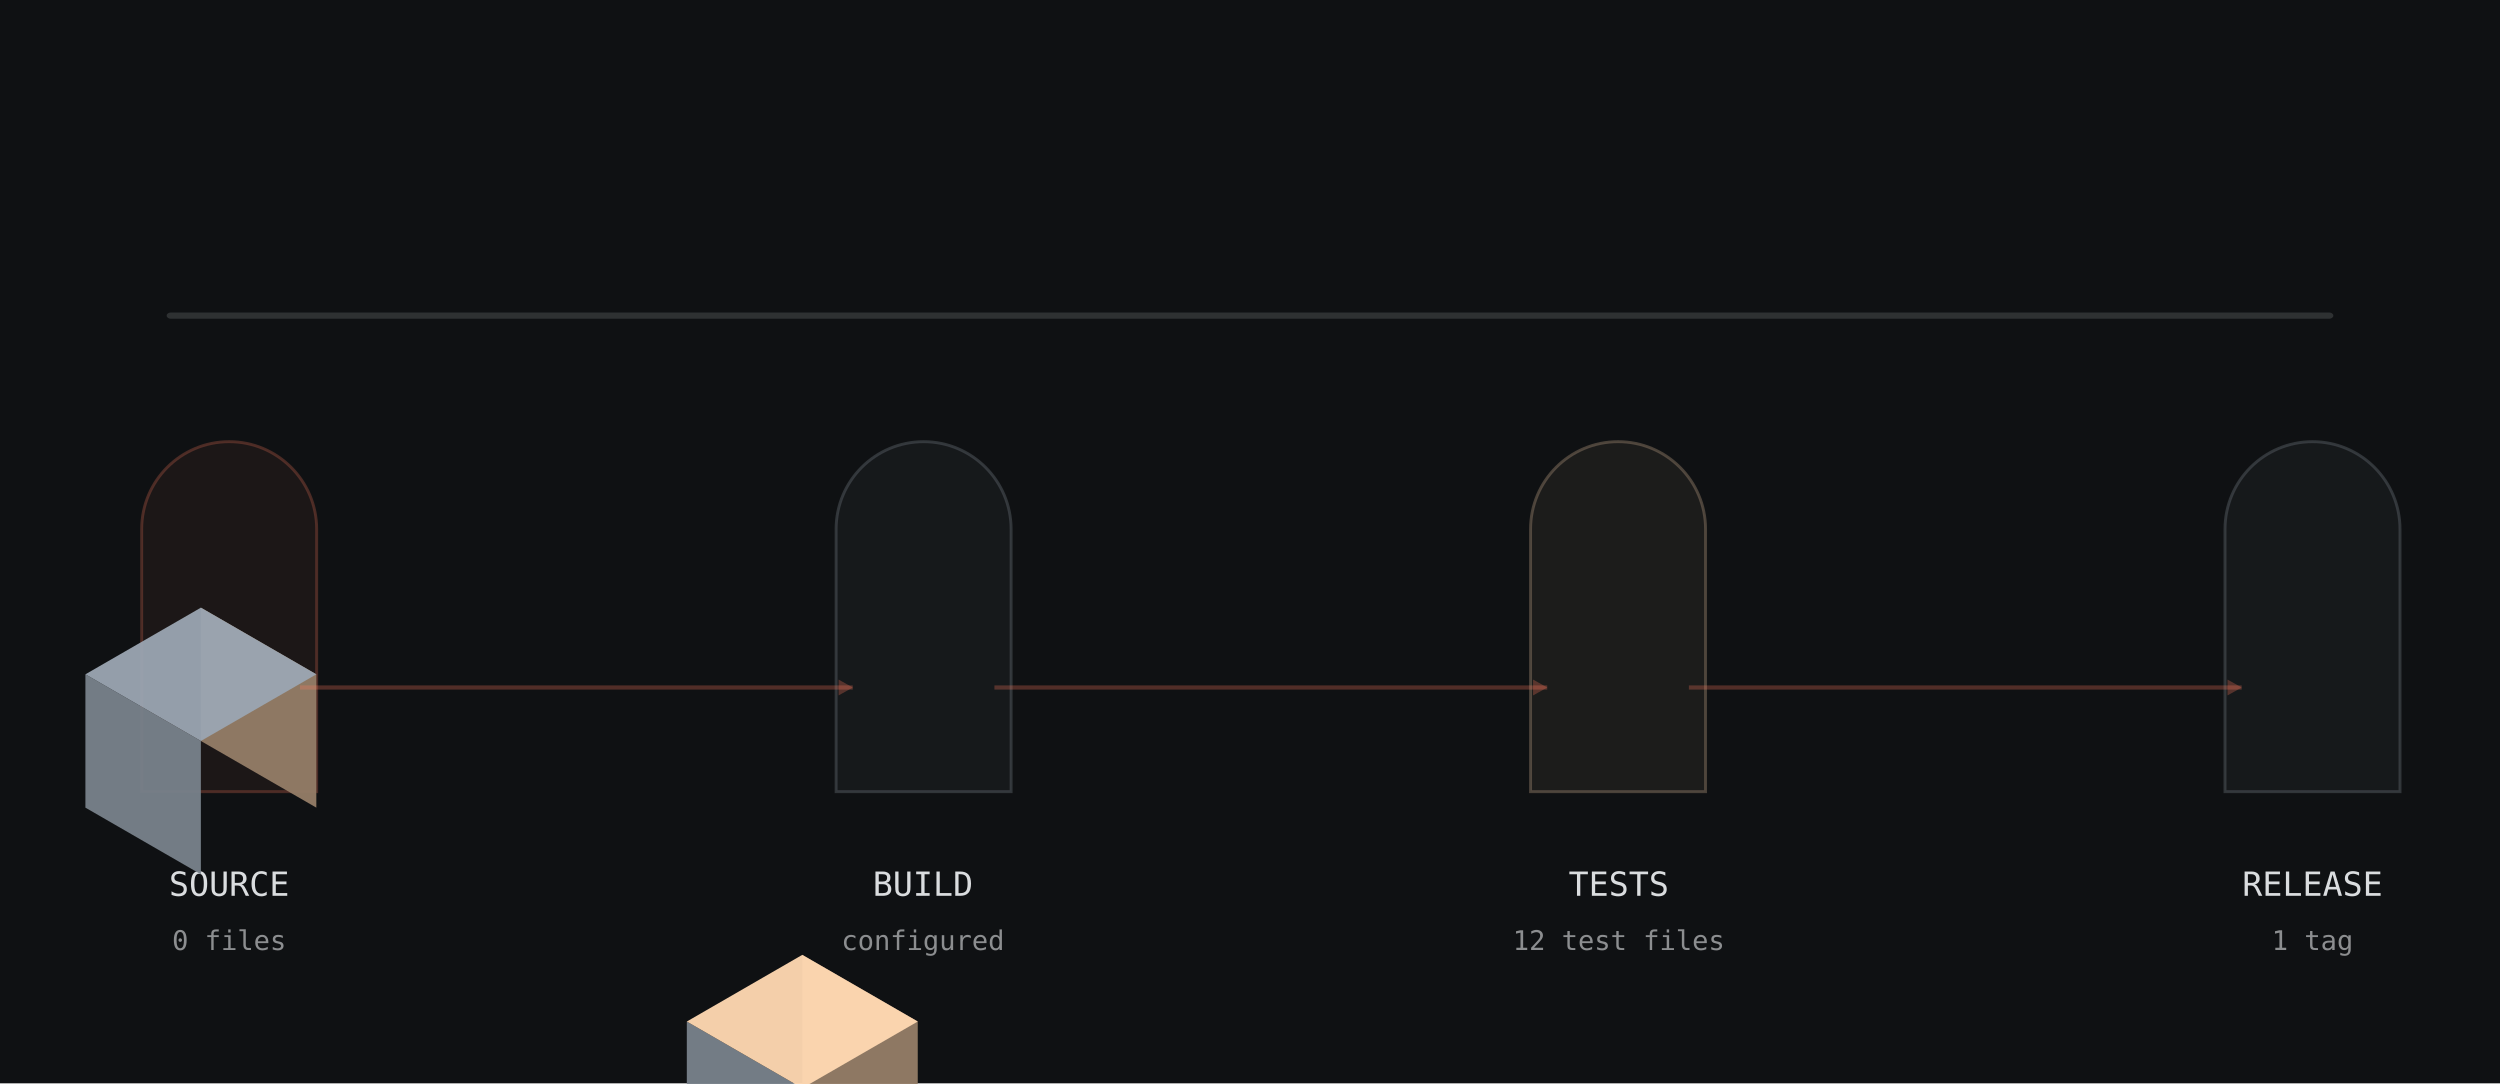
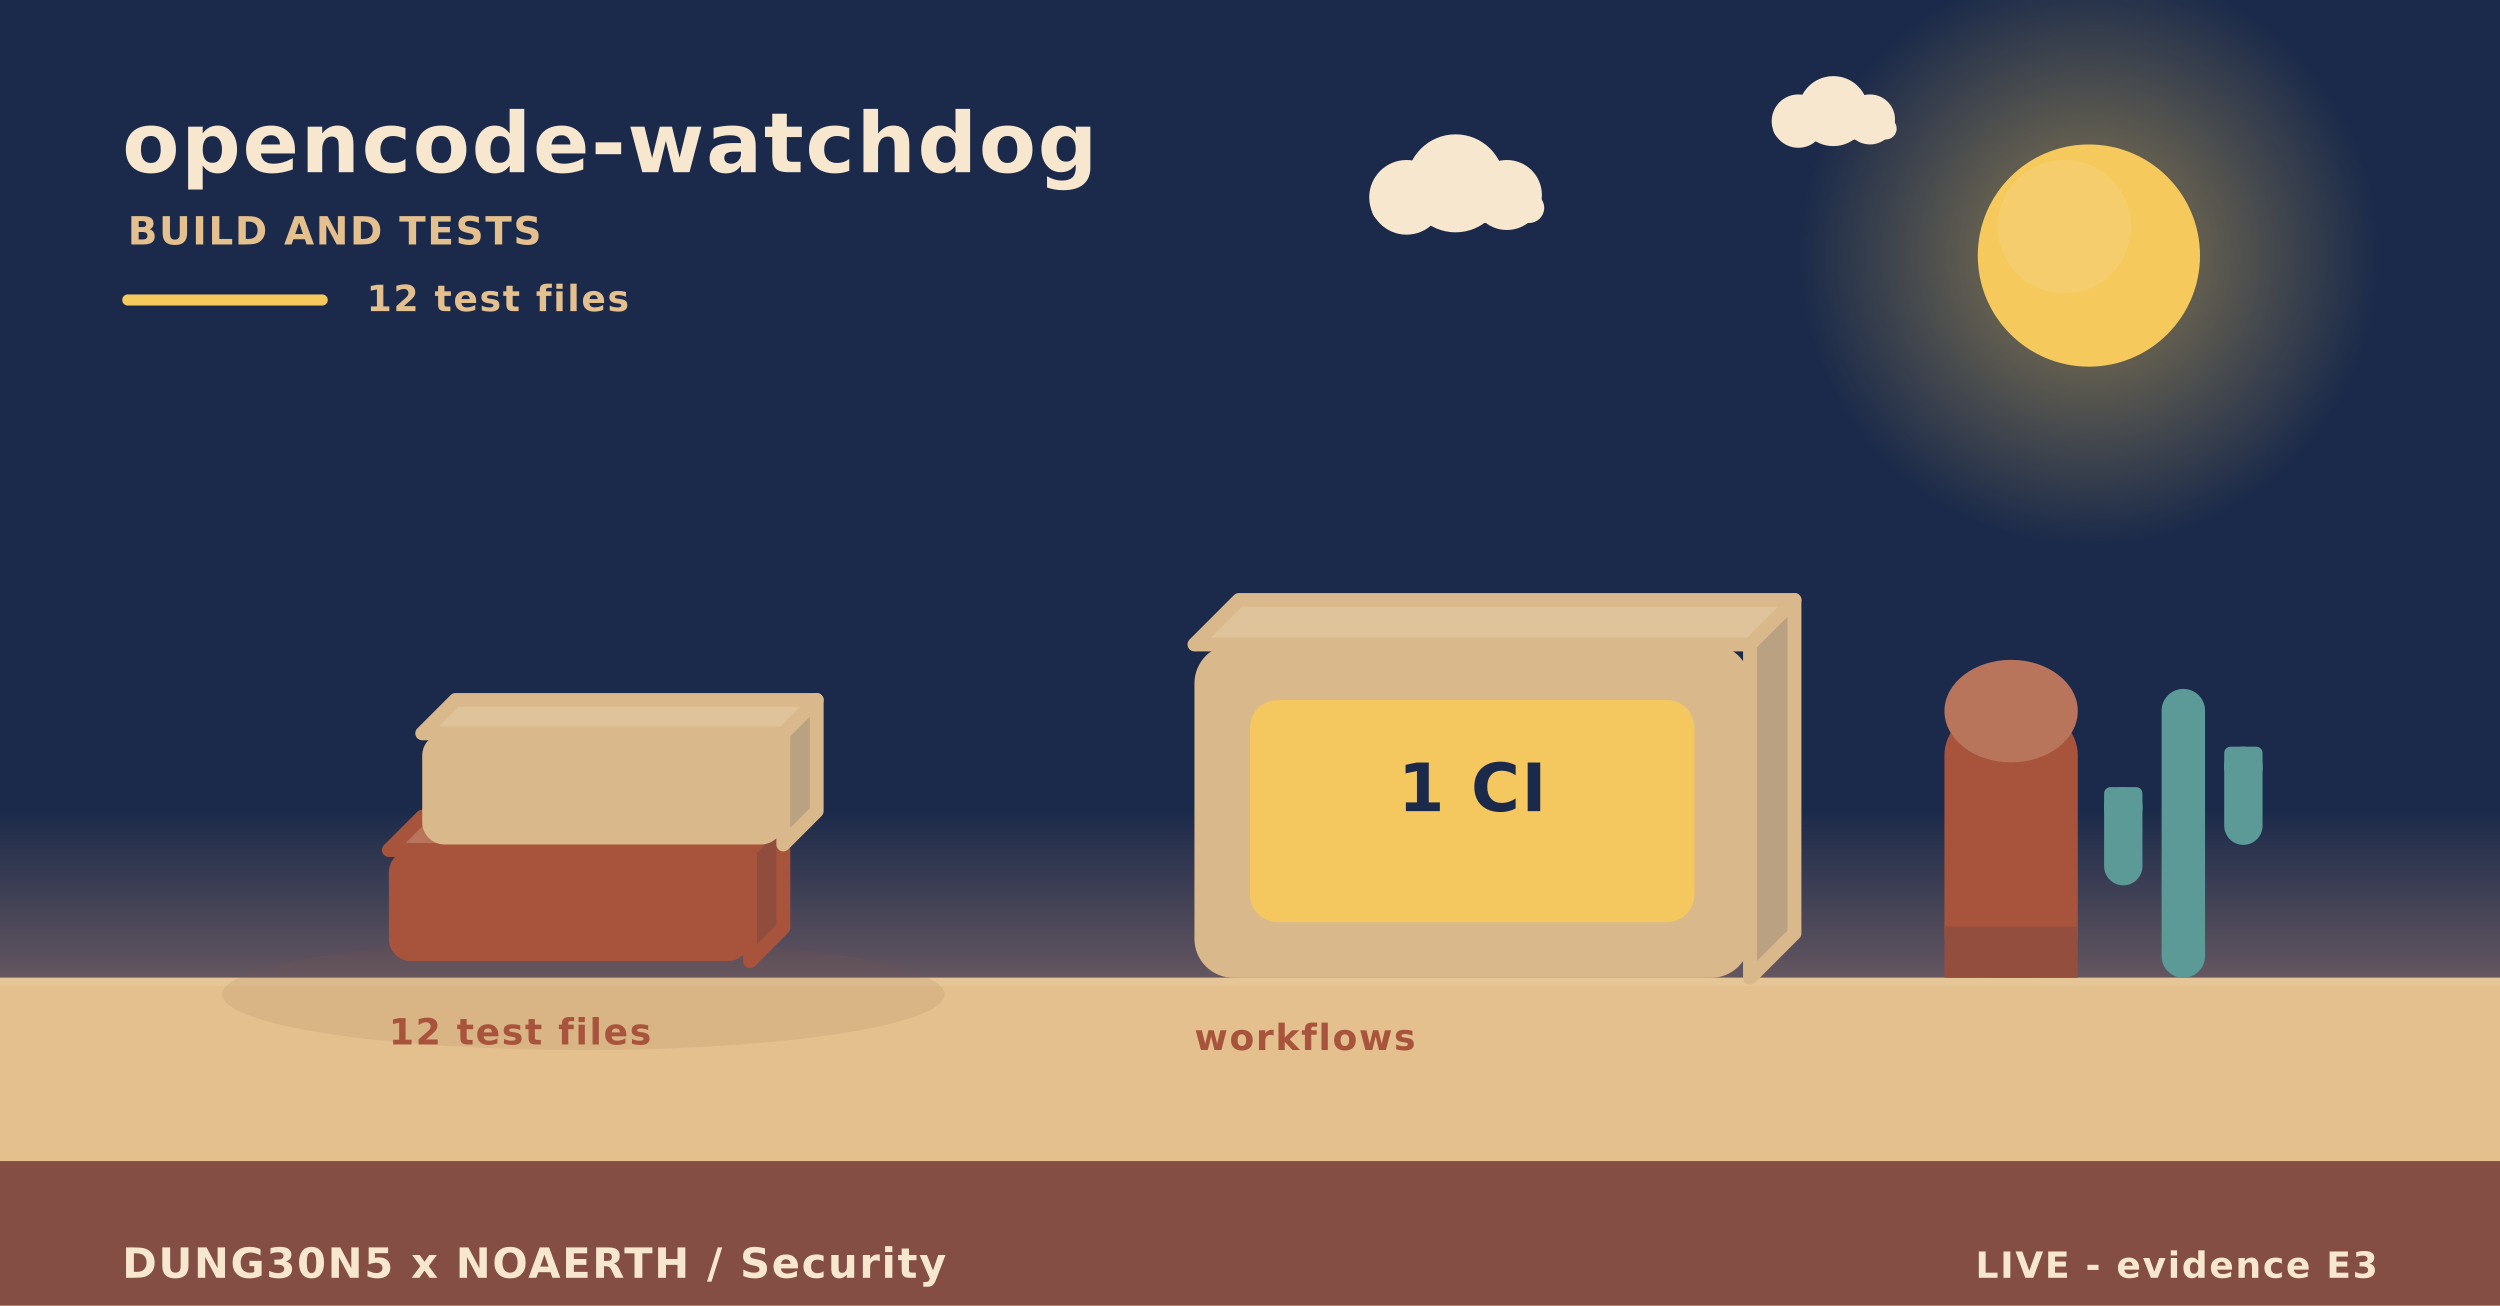
- <svg xmlns="http://www.w3.org/2000/svg" viewBox="0 0 1200 520" width="1200" height="520" role="img" aria-label="opencode-watchdog build evidence">
-   <rect width="1200" height="520" fill="#0f1113" />
-   <defs>
-     <linearGradient id="gb" x1="0" y1="0" x2="1" y2="1">
-       <stop offset="0%" stop-color="#ff7a5c" />
-       <stop offset="100%" stop-color="#9aa5b1" />
-     </linearGradient>
-   </defs>
-   <rect x="80.00" y="150.00" width="1040.00" height="3.00" rx="2.00" fill="rgba(241,243,245,0.140)" opacity="1.00" />
-   <path d="M68.00,380.00 L68.00,254.00 A42.00,42.00 0 0 1 152.00,254.00 L152.00,380.00 Z" fill="rgba(255,122,92,0.100)" opacity="0.55" stroke="rgba(255,122,92,0.450)" stroke-width="1.4" />
-   <polygon points="-192.26,189.00 -136.83,221.00 -136.83,157.00 -192.26,125.00" fill="#947d67" opacity="0.95" />
-   <polygon points="-247.68,221.00 -192.26,253.00 -192.26,189.00 -247.68,157.00" fill="#78818a" opacity="0.95" />
-   <polygon points="-192.26,125.00 -136.83,157.00 -192.26,189.00 -247.68,157.00" fill="#ff7a5c" opacity="0.95" />
-   <text x="110" y="430" font-family="ui-monospace,Menlo,monospace" font-size="16" fill="rgba(241,243,245,0.900)" text-anchor="middle">SOURCE</text>
-   <text x="110" y="456" font-family="ui-monospace,Menlo,monospace" font-size="13" fill="rgba(241,243,245,0.550)" text-anchor="middle">0 files</text>
-   <path d="M401.33,380.00 L401.33,254.00 A42.00,42.00 0 0 1 485.33,254.00 L485.33,380.00 Z" fill="rgba(154,165,177,0.100)" opacity="0.55" stroke="rgba(154,165,177,0.450)" stroke-width="1.4" />
-   <polygon points="96.42,355.67 151.84,387.67 151.84,323.67 96.42,291.67" fill="#947d67" opacity="0.95" />
-   <polygon points="40.99,387.67 96.42,419.67 96.42,355.67 40.99,323.67" fill="#78818a" opacity="0.95" />
-   <polygon points="96.42,291.67 151.84,323.67 96.42,355.67 40.99,323.67" fill="#9aa5b1" opacity="0.95" />
-   <text x="443" y="430" font-family="ui-monospace,Menlo,monospace" font-size="16" fill="rgba(241,243,245,0.900)" text-anchor="middle">BUILD</text>
-   <text x="443" y="456" font-family="ui-monospace,Menlo,monospace" font-size="13" fill="rgba(241,243,245,0.550)" text-anchor="middle">configured</text>
-   <line x1="144.00" y1="330.00" x2="409.33" y2="330.00" stroke="rgba(255,122,92,0.500)" stroke-width="2.00" opacity="0.55" />
-   <polygon points="409.33,330.00 402.53,326.20 402.53,333.80" fill="rgba(255,122,92,0.500)" opacity="0.55" />
-   <path d="M734.67,380.00 L734.67,254.00 A42.00,42.00 0 0 1 818.67,254.00 L818.67,380.00 Z" fill="rgba(255,216,177,0.100)" opacity="0.55" stroke="rgba(255,216,177,0.450)" stroke-width="1.4" />
-   <polygon points="385.09,522.33 440.52,554.33 440.52,490.33 385.09,458.33" fill="#947d67" opacity="0.95" />
-   <polygon points="329.67,554.33 385.09,586.33 385.09,522.33 329.67,490.33" fill="#78818a" opacity="0.95" />
-   <polygon points="385.09,458.33 440.52,490.33 385.09,522.33 329.67,490.33" fill="#ffd8b1" opacity="0.95" />
-   <text x="777" y="430" font-family="ui-monospace,Menlo,monospace" font-size="16" fill="rgba(241,243,245,0.900)" text-anchor="middle">TESTS</text>
-   <text x="777" y="456" font-family="ui-monospace,Menlo,monospace" font-size="13" fill="rgba(241,243,245,0.550)" text-anchor="middle">12 test files</text>
-   <line x1="477.33" y1="330.00" x2="742.67" y2="330.00" stroke="rgba(255,122,92,0.500)" stroke-width="2.00" opacity="0.55" />
-   <polygon points="742.67,330.00 735.87,326.20 735.87,333.80" fill="rgba(255,122,92,0.500)" opacity="0.55" />
-   <path d="M1068.00,380.00 L1068.00,254.00 A42.00,42.00 0 0 1 1152.00,254.00 L1152.00,380.00 Z" fill="rgba(154,165,177,0.100)" opacity="0.55" stroke="rgba(154,165,177,0.450)" stroke-width="1.4" />
-   <polygon points="673.77,689.00 729.19,721.00 729.19,657.00 673.77,625.00" fill="#947d67" opacity="0.95" />
-   <polygon points="618.34,721.00 673.77,753.00 673.77,689.00 618.34,657.00" fill="#78818a" opacity="0.95" />
-   <polygon points="673.77,625.00 729.19,657.00 673.77,689.00 618.34,657.00" fill="#9aa5b1" opacity="0.95" />
-   <text x="1110" y="430" font-family="ui-monospace,Menlo,monospace" font-size="16" fill="rgba(241,243,245,0.900)" text-anchor="middle">RELEASE</text>
-   <text x="1110" y="456" font-family="ui-monospace,Menlo,monospace" font-size="13" fill="rgba(241,243,245,0.550)" text-anchor="middle">1 tag</text>
-   <line x1="810.67" y1="330.00" x2="1076.00" y2="330.00" stroke="rgba(255,122,92,0.500)" stroke-width="2.00" opacity="0.55" />
-   <polygon points="1076.00,330.00 1069.20,326.20 1069.20,333.80" fill="rgba(255,122,92,0.500)" opacity="0.55" />
+ <svg xmlns="http://www.w3.org/2000/svg" width="900" height="470" viewBox="0 0 900 470" role="img" aria-label="opencode-watchdog - how it is verified">
+   <linearGradient id="skyb" x1="0" y1="0" x2="0" y2="1">
+     <stop offset="0" stop-color="#1b2a4a" />
+     <stop offset="0.62" stop-color="#1b2a4a" />
+     <stop offset="1" stop-color="#f3ad8a" />
+   </linearGradient>
+   <rect width="900" height="470" fill="url(#skyb)" />
+   <radialGradient id="sunb">
+     <stop offset="0.35" stop-color="#f5c95c" stop-opacity="0.34" />
+     <stop offset="1" stop-color="#f5c95c" stop-opacity="0" />
+   </radialGradient>
+   <circle cx="752" cy="92" r="104" fill="url(#sunb)" />
+   <circle cx="752" cy="92" r="40" fill="#f5c95c" />
+   <circle cx="743.2" cy="81.6" r="24" fill="#f5d27e" opacity="0.5" />
+   <g>
+     <circle cx="524" cy="66" r="17.64" fill="#f6e7ce" />
+     <circle cx="506.36" cy="71.04" r="13.44" fill="#f6e7ce" />
+     <circle cx="542.48" cy="70.2" r="12.6" fill="#f6e7ce" />
+     <rect x="493.76" y="69.36" width="62.16" height="10.92" rx="5.46" fill="#f6e7ce" />
+   </g>
+   <g>
+     <circle cx="660" cy="40" r="12.6" fill="#f6e7ce" />
+     <circle cx="647.4" cy="43.6" r="9.6" fill="#f6e7ce" />
+     <circle cx="673.2" cy="43" r="9" fill="#f6e7ce" />
+     <rect x="638.4" y="42.4" width="44.4" height="7.8" rx="3.9" fill="#f6e7ce" />
+   </g>
+   <rect x="0" y="352" width="900" height="118" fill="#e3c08d" />
+   <rect x="0" y="352" width="900" height="3" fill="#e6c596" />
+   <text x="44" y="62" font-family="Verdana,DejaVu Sans,sans-serif" font-size="30" font-weight="700" letter-spacing="0.6" fill="#f6e7ce" text-anchor="start">opencode-watchdog</text>
+   <text x="46" y="88" font-family="Verdana,DejaVu Sans,sans-serif" font-size="14" font-weight="700" letter-spacing="0.6" fill="#e3c08d" text-anchor="start">BUILD AND TESTS</text>
+   <rect x="44" y="106" width="74" height="4" rx="2" fill="#f5c95c" />
+   <text x="132" y="112" font-family="Verdana,DejaVu Sans,sans-serif" font-size="13" font-weight="700" letter-spacing="0.6" fill="#e3c08d" text-anchor="start">12 test files</text>
+   <ellipse cx="210" cy="358" rx="130" ry="20" fill="rgba(138,90,68,0.11)" />
+   <path d="M140,306 L270,306 L282,294 L152,294 Z" fill="#b9745c" stroke="#a8543c" stroke-width="5" stroke-linejoin="round" />
+   <path d="M270,306 L282,294 L282,334 L270,346 Z" fill="#904d3e" stroke="#a8543c" stroke-width="5" stroke-linejoin="round" />
+   <rect x="140" y="306" width="130" height="40" rx="8" fill="#a8543c" />
+   <path d="M152,264 L282,264 L294,252 L164,252 Z" fill="#dfc39b" stroke="#d9b98c" stroke-width="5" stroke-linejoin="round" />
+   <path d="M282,264 L294,252 L294,292 L282,304 Z" fill="#b9a181" stroke="#d9b98c" stroke-width="5" stroke-linejoin="round" />
+   <rect x="152" y="264" width="130" height="40" rx="8" fill="#d9b98c" />
+   <text x="140" y="376" font-family="Verdana,DejaVu Sans,sans-serif" font-size="13" font-weight="700" letter-spacing="0.6" fill="#a8543c" text-anchor="start">12 test files</text>
+   <path d="M430,232 L630,232 L646,216 L446,216 Z" fill="#dfc39b" stroke="#d9b98c" stroke-width="5" stroke-linejoin="round" />
+   <path d="M630,232 L646,216 L646,336 L630,352 Z" fill="#b9a181" stroke="#d9b98c" stroke-width="5" stroke-linejoin="round" />
+   <rect x="430" y="232" width="200" height="120" rx="14" fill="#d9b98c" />
+   <rect x="450" y="252" width="160" height="80" rx="10" fill="#f5c95c" opacity="0.94" />
+   <text x="530" y="292" font-family="Verdana,DejaVu Sans,sans-serif" font-size="24" font-weight="700" letter-spacing="0.6" fill="#1b2a4a" text-anchor="middle">1 CI</text>
+   <text x="430" y="378" font-family="Verdana,DejaVu Sans,sans-serif" font-size="13" font-weight="700" letter-spacing="0.6" fill="#a8543c" text-anchor="start">workflows</text>
+   <rect x="700" y="256" width="48" height="96" rx="16" fill="#a8543c" />
+   <ellipse cx="724" cy="256" rx="24" ry="18.46" fill="#b9745c" />
+   <rect x="700" y="333.54" width="48" height="18.46" fill="#944e3e" />
+   <rect x="778.18" y="248" width="15.64" height="104" rx="7.82" fill="#5b9a97" />
+   <rect x="757.48" y="283.36" width="13.8" height="35.36" rx="6.9" fill="#5b9a97" />
+   <rect x="757.48" y="283.36" width="13.8" height="10.4" rx="2.3" fill="#5b9a97" />
+   <rect x="800.72" y="268.8" width="13.8" height="35.36" rx="6.9" fill="#5b9a97" />
+   <rect x="800.72" y="268.8" width="13.8" height="10.4" rx="2.3" fill="#5b9a97" />
+   <rect x="0" y="418" width="900" height="52" rx="0" fill="#7e4740" opacity="0.94" />
+   <text x="44" y="460" font-family="Verdana,DejaVu Sans,sans-serif" font-size="15" font-weight="700" letter-spacing="0.6" fill="#f6e7ce" text-anchor="start">DUNG30N5 x NOAERTH  /  Security</text>
+   <text x="856" y="460" font-family="Verdana,DejaVu Sans,sans-serif" font-size="13" font-weight="700" letter-spacing="0.6" fill="#f6e7ce" text-anchor="end">LIVE  -  evidence E3</text>
</svg>
